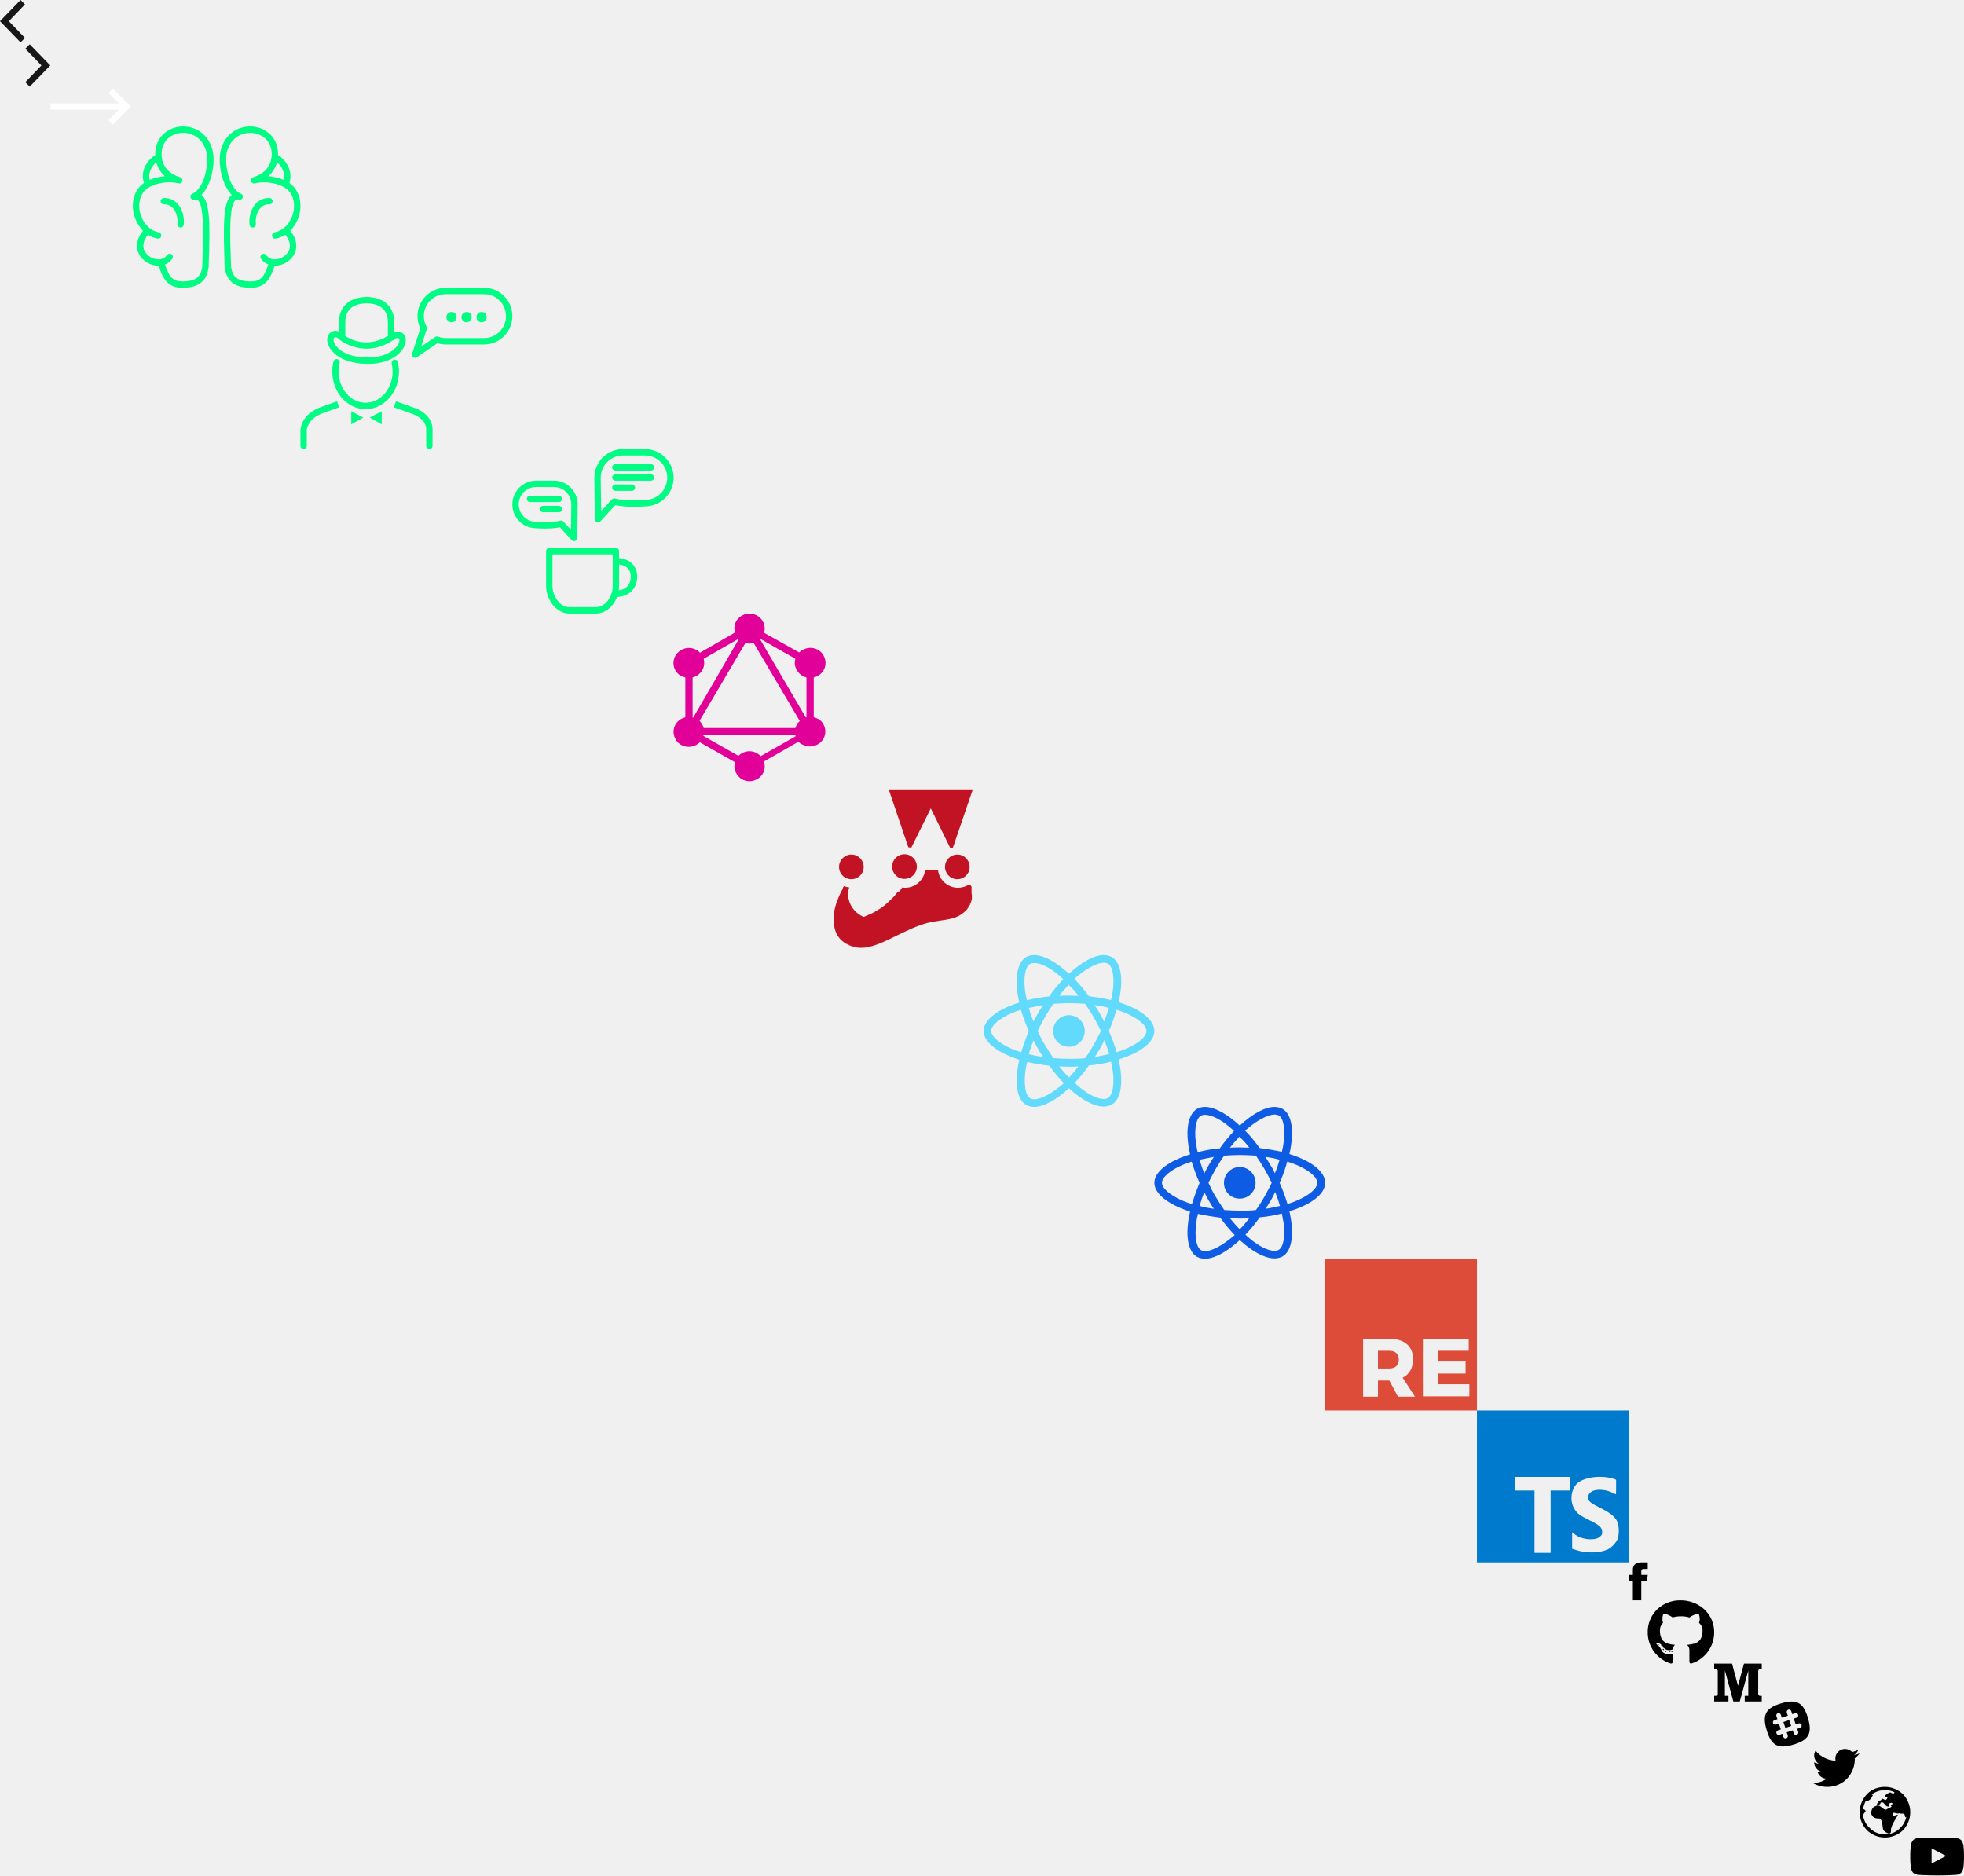
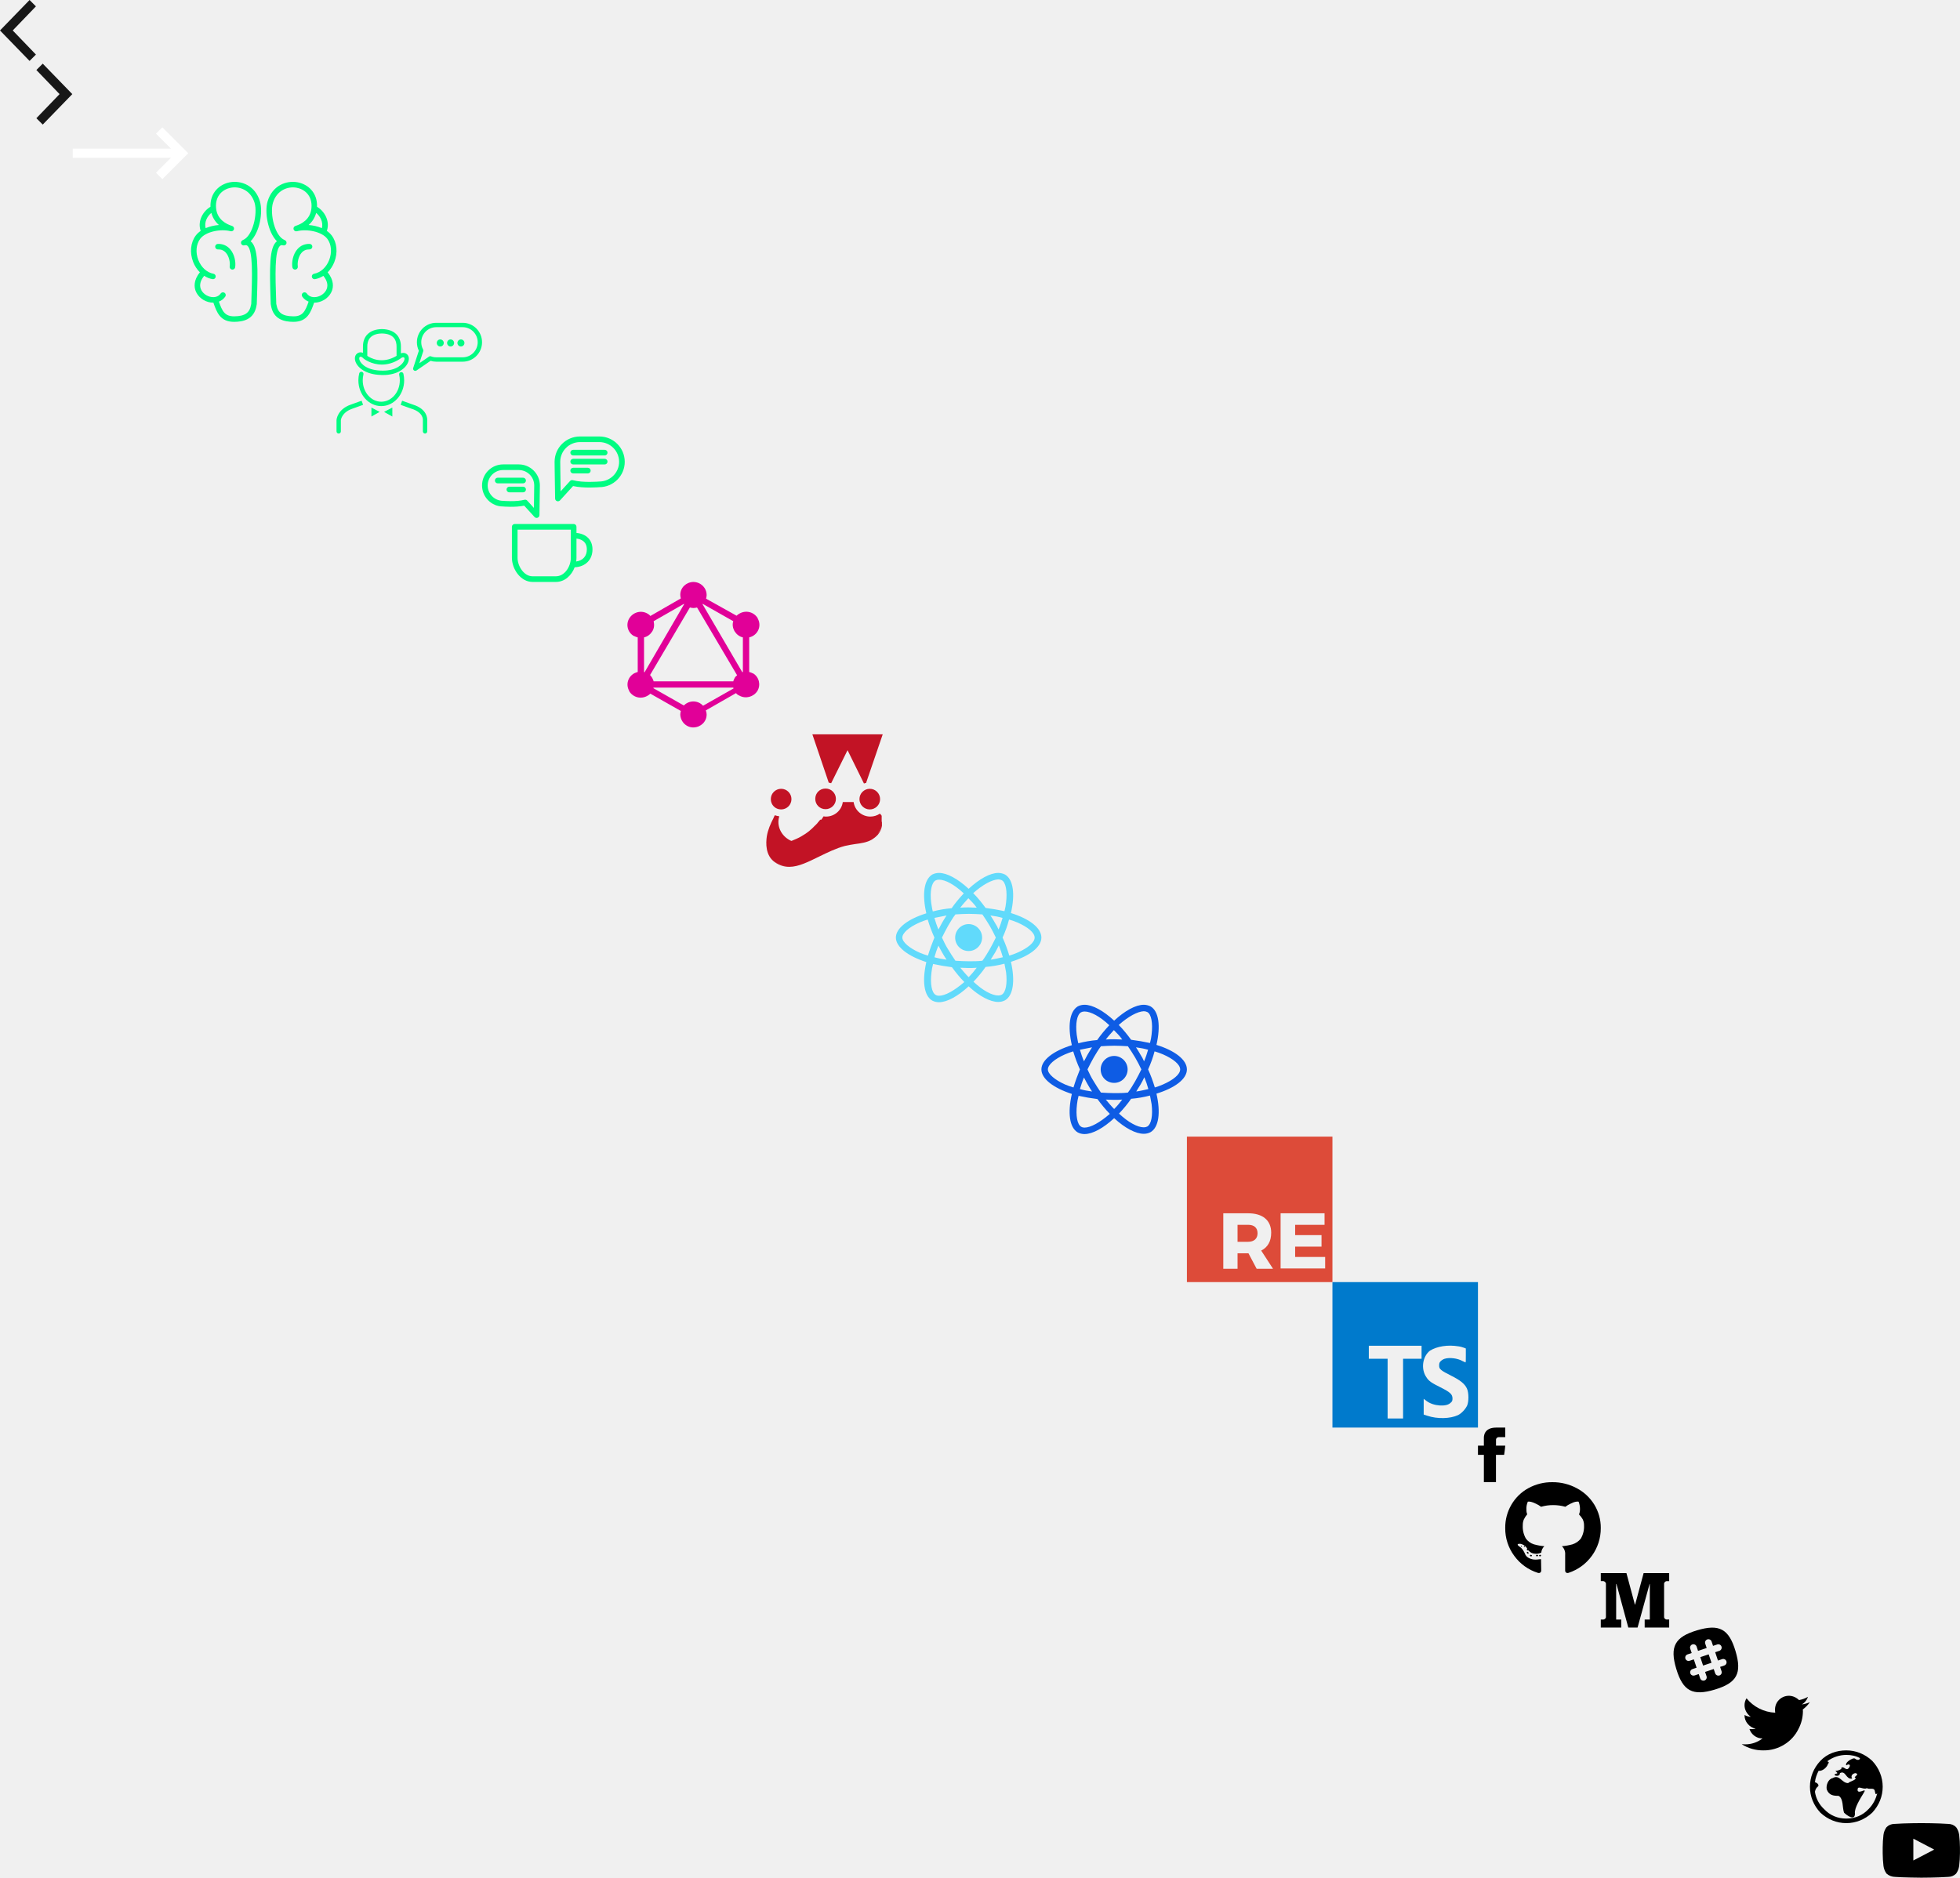
- <svg xmlns="http://www.w3.org/2000/svg" width="621" height="593" viewBox="0 0 621 593">
+ <svg xmlns="http://www.w3.org/2000/svg" width="431" height="413" viewBox="0 0 431 413">
  <svg version="1.1" id="arrow-l" width="7.9" height="13.4" xml:space="preserve" viewBox="0 0 7.9 13.4">
    <style>.ast0{fill:#171717}</style>
    <path class="ast0" d="M6.5 13.4L0 6.7 6.5 0l1.4 1.4-5.1 5.3L7.9 12z" />
  </svg>
  <svg version="1.1" id="arrow-r" x="8" y="14" width="7.9" height="13.4" xml:space="preserve" viewBox="0 0 7.9 13.4">
    <style>.bst0{fill:#171717}</style>
    <path class="bst0" d="M1.4 0l6.5 6.7-6.5 6.7L0 12l5.1-5.3L0 1.4z" />
  </svg>
  <svg version="1.1" id="arrow_r" x="16" y="28" width="25.4" height="11.4" xml:space="preserve" viewBox="0 0 25.4 11.4">
    <style>.cst0{fill:#fff}</style>
    <path class="cst0" d="M19.7 0l-1.4 1.4 3.3 3.3H0v2h21.6L18.3 10l1.4 1.4 5.7-5.7z" />
  </svg>
-   <svg version="1.1" id="feature_1" x="42" y="40" width="53" height="51" xml:space="preserve" viewBox="0 0 53 51">
+   <svg version="1.1" id="feature_1" x="42" y="40" width="32" height="30.79" xml:space="preserve" viewBox="0 0 53 51">
    <style>.dst0{fill:#00fc82}</style>
    <path class="dst0" d="M25.107 7.13C23.379 1.265 18.223-.596 14.159.159c-3.705.689-7.237 3.71-7.068 8.92-2.611 1.535-4.743 5.016-3.633 8.609.019.061.054.112.083.166-.695.479-1.313 1.038-1.806 1.697-1.913 2.556-2.273 6.256-.94 9.656a10.939 10.939 0 0 0 2.441 3.755C.838 35.88 1.194 38.372 1.65 39.64c.804 2.237 3.039 3.972 5.562 4.316a6.5 6.5 0 0 0 .893.062c.019 0 .036-.003.055-.003C9.35 47.459 10.597 51 15.657 51l.141-.001c3.048-.039 7.203-.702 8.079-5.991.005-.03-.005-.057-.003-.086a.995.995 0 0 0 .079-.337l.034-1.008c.421-12.18.538-19.755-2.249-21.918l-.029-.02c3.319-3.344 4.558-10.575 3.398-14.509zM7.412 11.309a8.748 8.748 0 0 0 2.758 4.407c-1.631.133-3.328.497-4.841 1.152-.583-2.287.68-4.394 2.083-5.559zm14.561 32.199l-.035 1.009c0 .008.004.014.004.021-.016.049-.045.09-.054.142-.505 3.052-2.22 4.26-6.116 4.309-3.487.041-4.405-1.903-5.611-5.356a5.09 5.09 0 0 0 2.308-1.808 1 1 0 0 0-.24-1.4 1.01 1.01 0 0 0-1.405.239c-.991 1.394-2.517 1.415-3.338 1.302-1.77-.242-3.389-1.477-3.938-3.003-.528-1.47-.086-3.095 1.256-4.727a8.413 8.413 0 0 0 3.003 1.216 1.008 1.008 0 0 0 1.177-.802 1.005 1.005 0 0 0-.805-1.172c-2.394-.447-4.452-2.317-5.505-5.002-1.082-2.76-.822-5.72.679-7.725 2.014-2.691 7.597-3.697 11.055-2.766.053.014.105.004.157.01.078.008.156.024.231.014.043-.005.08-.026.121-.037.084-.022.169-.041.245-.083.042-.023.072-.06.11-.089.064-.049.131-.093.182-.156.038-.047.058-.108.088-.163.031-.058.073-.108.093-.173.002-.005 0-.01.001-.016.001-.005.005-.009.007-.014.016-.061.007-.12.012-.18.006-.068.021-.137.013-.203-.008-.064-.036-.12-.056-.18-.02-.062-.031-.127-.063-.184-.031-.055-.078-.097-.118-.145-.042-.051-.077-.107-.129-.149-.05-.04-.114-.062-.173-.093-.056-.029-.103-.07-.166-.089-2.027-.612-5.481-2.279-5.839-6.56-.387-4.62 2.67-6.853 5.405-7.361 3.2-.596 7.268.892 8.644 5.562 1.128 3.827-.621 12.115-4.328 13.53-.051.02-.087.058-.134.084-.059.034-.119.063-.169.107-.049.043-.084.095-.123.147-.039.051-.081.098-.11.156-.029.057-.041.119-.058.181s-.038.121-.043.187c-.005.066.008.131.016.198.006.053-.002.105.013.157.004.014.015.024.02.038.005.014.002.028.007.042.039.101.092.191.156.271l.016.015c.072.085.158.153.251.21.031.019.064.031.097.046a.979.979 0 0 0 .237.076c.037.007.071.014.109.016.025.002.049.011.074.011.055 0 .11-.021.165-.031.039-.006.076.002.115-.009.558-.16.834-.023 1.013.115 2.119 1.644 1.792 11.11 1.476 20.265z" />
    <path class="dst0" d="M9.782 22.605a1.006 1.006 0 0 0-.98 1.031c.015.555.478 1.015 1.035.976 1.16-.033 2.127.373 2.865 1.203 1.188 1.334 1.604 3.571 1.392 4.998a1.006 1.006 0 0 0 .998 1.152c.491 0 .921-.358.996-.857.277-1.864-.193-4.733-1.879-6.626-1.135-1.276-2.671-1.931-4.427-1.877zM51.264 19.552c-.493-.659-1.111-1.219-1.806-1.698.029-.055.064-.105.083-.166 1.11-3.593-1.022-7.074-3.633-8.609.17-5.211-3.362-8.232-7.068-8.92-4.064-.753-9.219 1.105-10.948 6.971-1.159 3.934.079 11.165 3.398 14.509l-.029.02c-2.787 2.163-2.67 9.737-2.25 21.915l.035 1.012c.004.12.036.231.079.337.002.029-.008.056-.003.086.877 5.288 5.031 5.952 8.08 5.991h.141c5.059 0 6.307-3.542 7.497-6.984.018 0 .036.003.055.003.291 0 .59-.02.893-.062 2.523-.345 4.758-2.079 5.562-4.316.455-1.267.812-3.76-1.586-6.678a10.953 10.953 0 0 0 2.441-3.755c1.332-3.4.972-7.1-.941-9.656zm-3.592-2.685c-1.513-.655-3.21-1.019-4.841-1.152a8.755 8.755 0 0 0 2.757-4.406c1.403 1.164 2.666 3.272 2.084 5.558zm2.654 11.611c-1.053 2.685-3.11 4.555-5.505 5.002a1.004 1.004 0 1 0 .372 1.974 8.446 8.446 0 0 0 3.003-1.216c1.343 1.632 1.785 3.257 1.256 4.727-.548 1.527-2.167 2.761-3.938 3.003-.821.113-2.347.093-3.338-1.302a1.01 1.01 0 0 0-1.405-.239c-.454.32-.562.947-.24 1.4a5.093 5.093 0 0 0 2.307 1.808c-1.206 3.454-2.139 5.424-5.61 5.356-3.895-.05-5.611-1.258-6.116-4.309-.009-.052-.038-.093-.054-.142 0-.008.004-.014.004-.022l-.035-1.012c-.316-9.153-.643-18.618 1.474-20.261.179-.138.456-.275 1.013-.115.039.011.076.003.115.009.055.009.11.031.165.031.025 0 .049-.009.074-.011.037-.003.071-.01.108-.016.084-.016.163-.041.24-.077.032-.015.064-.027.095-.045.095-.057.181-.125.254-.211l.015-.014c.064-.08.118-.17.157-.271.005-.014.002-.028.007-.042.005-.014.016-.024.02-.038.015-.053.007-.105.013-.157.008-.067.022-.132.016-.198-.005-.066-.026-.125-.043-.187-.017-.062-.03-.123-.058-.18-.029-.058-.071-.105-.11-.156-.039-.051-.074-.103-.123-.147-.05-.044-.11-.073-.169-.107-.046-.027-.082-.065-.133-.084-3.707-1.415-5.456-9.703-4.328-13.53 1.376-4.67 5.443-6.156 8.644-5.562 2.735.508 5.792 2.741 5.405 7.361-.358 4.281-3.812 5.948-5.839 6.56-.063.019-.11.06-.166.089-.058.031-.123.052-.173.093-.052.042-.087.098-.129.149-.04.048-.088.09-.118.145-.032.057-.043.122-.063.184-.02.06-.048.117-.056.18-.008.067.008.135.013.203.005.06-.005.119.012.18.001.005.005.009.007.014l.001.016c.018.06.058.105.086.158.032.061.055.127.097.18.038.046.088.076.133.115.054.046.101.098.163.132.049.027.106.035.159.054.069.024.134.055.207.064.063.008.127-.008.191-.012s.127.005.192-.012c3.457-.929 9.041.075 11.055 2.766 1.498 2.002 1.759 4.962.676 7.722z" />
    <path class="dst0" d="M43.218 22.605c-1.775-.053-3.292.601-4.428 1.877-1.686 1.893-2.155 4.762-1.879 6.626a1.006 1.006 0 0 0 1.145.846c.551-.081.931-.592.849-1.141-.212-1.427.204-3.664 1.392-4.998.739-.83 1.7-1.238 2.865-1.203a1.021 1.021 0 0 0 1.035-.976 1.005 1.005 0 0 0-.979-1.031z" />
  </svg>
-   <svg version="1.1" id="feature_2" x="95" y="91" width="67" height="51" xml:space="preserve" viewBox="0 0 67 51">
+   <svg version="1.1" id="feature_2" x="74" y="71" width="32" height="24.36" xml:space="preserve" viewBox="0 0 67 51">
    <style>.est0{fill:#00fc82}</style>
    <path class="est0" d="M57.282 7.654c-.892 0-1.615.728-1.615 1.626s.723 1.626 1.615 1.626 1.614-.728 1.614-1.626-.722-1.626-1.614-1.626zM52.523 7.654c-.892 0-1.615.728-1.615 1.626s.723 1.626 1.615 1.626 1.614-.728 1.614-1.626-.722-1.626-1.614-1.626zM47.765 7.654c-.892 0-1.615.728-1.615 1.626s.723 1.626 1.615 1.626 1.614-.728 1.614-1.626-.723-1.626-1.614-1.626z" />
    <path class="est0" d="M58.109 0h-12.21c-4.902 0-8.891 4.017-8.891 8.953 0 1.354.308 2.696.893 3.91l-2.596 7.95c-.134.411.007.862.35 1.122a1 1 0 0 0 1.167.027l6.482-4.452c.85.264 1.721.397 2.596.397h12.21c4.902 0 8.891-4.017 8.891-8.953S63.011 0 58.109 0zm0 15.889h-12.21a6.822 6.822 0 0 1-2.398-.442 1.004 1.004 0 0 0-.914.112L38.13 18.62l1.806-5.529c.087-.266.06-.556-.074-.801a6.978 6.978 0 0 1-.85-3.337c0-3.824 3.09-6.936 6.888-6.936h12.21c3.798 0 6.888 3.111 6.888 6.936s-3.091 6.936-6.889 6.936zM20.534 24.024c.024.003.043.015.067.016.282.011.559.016.832.016 6.425 0 10.426-2.945 11.571-5.973.555-1.467.335-2.848-.575-3.602-.913-.758-1.928-.726-2.783-.43v-3.074c.05-4.959-3.195-7.981-8.679-8.085-.022 0-.038.01-.059.011-.022-.001-.039-.012-.061-.011-5.484.104-8.729 3.126-8.678 8.15v2.779a3.032 3.032 0 0 0-.915-.224 2.613 2.613 0 0 0-1.92.673c-.907.801-1.126 2.222-.569 3.708 1.018 2.72 4.712 5.87 11.769 6.046zm.352-19.113c.008 0 .014-.005.022-.005.008 0 .014.005.022.005 5.598.106 6.741 3.347 6.713 6.133v4.059c0 .04.018.074.023.112-6.71 4.047-12.109.97-13.516.007.005-.041.024-.077.024-.119v-4.145c-.029-2.7 1.114-5.942 6.712-6.047zM10.655 15.788c.674-.594 1.741.605 1.76.626.02.023.048.033.069.054.021.021.032.048.056.068.05.041 3.405 2.704 8.349 2.704 2.491 0 5.385-.676 8.463-2.704.025-.016.038-.042.06-.06.023-.018.05-.024.072-.044.01-.009 1.028-.927 1.672-.393.181.15.231.654-.023 1.328-.635 1.678-3.532 4.729-9.924 4.662-.008 0-.014-.004-.022-.004h-.037c-6.889 0-9.847-2.988-10.509-4.756-.285-.759-.192-1.299.014-1.481z" />
    <path class="est0" d="M30.805 23.486a1.005 1.005 0 0 0-1.203-.754 1.01 1.01 0 0 0-.748 1.212c.191.826.288 1.682.288 2.546 0 5.435-3.829 9.857-8.537 9.857s-8.537-4.422-8.537-9.857c0-.921.11-1.832.327-2.708a1.001 1.001 0 1 0-1.944-.488 13.321 13.321 0 0 0-.386 3.196c0 6.548 4.728 11.875 10.54 11.875s10.54-5.327 10.54-11.875a13.38 13.38 0 0 0-.34-3.004zM6.646 37.646C.357 39.821.013 44.562 0 44.821v5.17C0 50.548.449 51 1.002 51s1.002-.452 1.002-1.009l-.002-5.103c.011-.147.332-3.618 5.298-5.335 1.689-.59 4.937-1.769 4.937-1.769l-.68-1.898c-.001 0-3.233 1.174-4.911 1.76zM35.119 37.647c-1.681-.587-4.913-1.761-4.914-1.761l-.68 1.898s3.248 1.179 4.977 1.782c5.461 1.653 5.271 5.022 5.262 5.153a1.16 1.16 0 0 0-.005.102v5.17c0 .557.449 1.009 1.002 1.009.553 0 1.002-.452 1.002-1.009v-5.134c.038-.63.074-5.177-6.644-7.21zM16.068 43.161l3.804-2.128-3.804-2.002zM25.7 43.161v-4.13l-3.804 2.002z" />
  </svg>
-   <svg version="1.1" id="feature_3" x="162" y="142" width="51" height="52" xml:space="preserve" viewBox="0 0 51 52">
+   <svg version="1.1" id="feature_3" x="106" y="96" width="31.38" height="32" xml:space="preserve" viewBox="0 0 51 52">
    <style>.fst0{fill:#00fc82}</style>
    <path class="fst0" d="M33.75 34.48v-2.188a1.01 1.01 0 0 0-1.009-1.008H11.683c-.557 0-1.009.451-1.009 1.008v11.061c0 4.082 3.146 8.647 7.357 8.647h8.362c3.193 0 5.618-2.357 6.713-5.244 3.822-.153 6.367-2.673 6.367-6.379 0-3.362-2.169-5.552-5.723-5.897zm-7.357 15.505h-8.362c-3.007 0-5.339-3.565-5.339-6.632V33.299h19.04v10.054c0 3.137-2.193 6.632-5.339 6.632zm7.251-5.296c.065-.445.105-.892.105-1.336v-6.851c1.693.207 3.705 1.047 3.705 3.875.001 2.407-1.44 3.993-3.81 4.312zM41.927 0h-6.926c-5.003 0-9.073 4.065-9.073 9.061 0 .404.015 1.657.036 3.24.054 3.926.148 9.886.148 9.886a1.009 1.009 0 0 0 1.755.662l4.667-5.124c3.905.875 9.241.414 9.393.397 5.003 0 9.073-4.065 9.073-9.061S46.93 0 41.927 0zm-.09 16.111c-.057.005-5.796.501-9.378-.48a1.01 1.01 0 0 0-1.013.294l-3.357 3.685a4618.28 4618.28 0 0 1-.108-7.337 402.03 402.03 0 0 1-.036-3.212c0-3.885 3.165-7.046 7.056-7.046h6.926c3.89 0 7.056 3.161 7.056 7.046-.001 3.885-3.166 7.046-7.146 7.05zM18.762 28.788a1.01 1.01 0 0 0 1.755-.662c.006-.387.149-9.488.149-10.62 0-4.147-3.379-7.521-7.532-7.521H7.532C3.379 9.985 0 13.359 0 17.506c0 4.145 3.375 7.518 7.435 7.518h.007c.191.017 4.44.385 7.619-.298l3.701 4.062zm-11.23-5.775c-3.041 0-5.514-2.47-5.514-5.506S4.491 12 7.532 12h5.602c3.041 0 5.514 2.47 5.514 5.506 0 .743-.066 5.153-.11 8.042l-2.387-2.621a1.01 1.01 0 0 0-1.013-.294c-2.86.784-7.471.387-7.606.38z" />
    <path class="fst0" d="M43.835 4.772H32.568a1.008 1.008 0 1 0 0 2.016h11.266a1.008 1.008 0 1 0 .001-2.016zM43.835 7.984H32.568a1.008 1.008 0 1 0 0 2.016h11.266a1.008 1.008 0 1 0 .001-2.016zM15.69 15.75a1.01 1.01 0 0 0-1.009-1.008H5.6a1.008 1.008 0 1 0 0 2.016h9.08c.558 0 1.01-.451 1.01-1.008zM15.69 18.962a1.01 1.01 0 0 0-1.009-1.008H9.762a1.008 1.008 0 1 0 0 2.016h4.919a1.01 1.01 0 0 0 1.009-1.008zM37.81 11.195h-5.242a1.008 1.008 0 1 0 0 2.016h5.242a1.008 1.008 0 1 0 0-2.016z" />
  </svg>
-   <svg width="48" height="53" viewBox="0 0 48 53" id="logo-graphql" x="213" y="194">
+   <svg width="28.98" height="32" viewBox="0 0 48 53" id="logo-graphql" x="138" y="128">
    <path d="M45.6 33.3c-.4-.2-.8-.4-1.3-.5V20.2c.5-.1.9-.3 1.3-.5 2.3-1.3 3.1-4.1 1.8-6.4v-.1c-1.4-2.3-4.3-3-6.6-1.7-.4.2-.8.5-1.1.8L28.6 6.1c.1-.4.2-.9.2-1.3 0-2.7-2.2-4.8-4.9-4.8-2.6.1-4.7 2.1-4.7 4.7 0 .5.1.9.2 1.3L8.3 12.4c-.3-.4-.7-.7-1.1-.9C4.9 10.2 2 11 .6 13.3c-1.3 2.2-.6 5.1 1.7 6.4h.1c.4.2.8.4 1.3.5v12.6c-.4.1-.9.3-1.3.5C.1 34.6-.7 37.4.6 39.7v.1c1.4 2.3 4.3 3 6.6 1.7.4-.2.8-.5 1.1-.8L19.4 47c-.1.4-.2.9-.2 1.3.1 2.7 2.3 4.8 4.9 4.7 2.6-.1 4.7-2.1 4.7-4.7 0-.5-.1-1-.3-1.5l11-6.3c.3.4.7.7 1.2.9 2.3 1.3 5.2.5 6.6-1.7 1.3-2.2.6-5.1-1.6-6.4h-.1zm-39.4-.4c-.1 0-.1 0-.2-.1V20.2c1.3-.3 2.3-1.1 3-2.2.7-1.1.8-2.4.5-3.7l11-6.3c.1 0 .1.1.1.1L6.2 32.9zm21.3 12.2c-1.8-2-4.9-2.1-6.9-.2l-.1.1-11.1-6.3c0-.1 0-.1.1-.2h29c0 .1.1.2.1.3l-11.1 6.3zM39 35c-.2.4-.4.8-.5 1.2h-29c-.1-.4-.3-.8-.5-1.2-.2-.4-.5-.7-.8-1.1L22.7 9.3c.4.1.9.2 1.3.2.5 0 .9-.1 1.3-.2L39.9 34c-.4.3-.7.6-.9 1zm3-2.2c-.1 0-.1 0-.2.1L27.3 8.1l.1-.1 11.1 6.3c-.4 1.2-.2 2.5.5 3.7.7 1.1 1.7 1.9 3 2.2v12.6z" fill="#e10098" />
  </svg>
-   <svg width="50" height="55" viewBox="0 0 50 55" id="logo-jest" x="261" y="247">
+   <svg width="29.09" height="32" viewBox="0 0 50 55" id="logo-jest" x="167" y="160">
    <path d="M46.2 35.5v-.4V34.8 34.5 34.2 33.9 33.6v-.2s0-.1-.1-.1c0-.1 0-.1-.1-.2 0 0 0-.1-.1-.1 0 0 0-.1-.1-.1 0 0 0-.1-.1-.1 0 0 0-.1-.1-.1 0 0 0-.1-.1-.1-1 .7-2.3 1.1-3.6 1.1-3.2 0-5.9-2.4-6.3-5.5h-4.1c-.4 3.1-3.1 5.5-6.3 5.5-.3 0-.6 0-1-.1v.1c-.1.1-.1.2-.2.3s-.2.2-.2.3c-.1.1-.1.2-.2.3s-.2.2-.2.3c-.4-.1-.4 0-.5.1l-.3.3c-.1.1-.1.2-.2.3l-.3.3c-.1.1-.1.2-.2.3l-.3.3c-.1.1-.1.2-.2.2-.1.1-.2.3-.4.4l-.2.2-.6.6-.3.3c-.2.2-.5.4-.7.6-.2.2-.5.4-.7.6-.4.3-.7.5-1.1.8-1.1.7-2.2 1.4-3.4 1.9-.5.2-.9.4-1.4.6l-.5.2-.5-.2c-3.5-1.8-5.2-5.6-4.1-9.1-.6-.1-1.1-.2-1.7-.4-.2.4-.4.7-.5 1.1-1.1 2.1-2.1 4.4-2.5 6.8-.4 2.6-.6 7.4 3.1 9.9 1.7 1.2 3.5 1.7 5.4 1.7 3.5 0 7.2-1.9 11.3-3.9 3.1-1.5 6.3-3.1 9.7-4 1.3-.3 2.5-.5 3.8-.7 2.3-.3 4.5-.6 6.4-1.7.6-.4 1.2-.8 1.7-1.3l.4-.4.2-.2c.8-1 1.3-2.1 1.5-3.3v-.4V36.5 36.2 35.9c-.1-.3-.1-.4-.1-.4z" fill="#c21325" />
    <path d="M44.6 40.4c.8-1 1.3-2.1 1.5-3.3-.2 1.2-.8 2.3-1.5 3.3zM24 33.4zM2.7 40.9c.4-2.4 1.5-4.6 2.5-6.8.2-.4.4-.7.5-1.1-.2.4-.4.7-.5 1.1-1 2.2-2.1 4.4-2.5 6.8-.4 2.6-.6 7.4 3.1 9.9 1.7 1.2 3.5 1.7 5.4 1.7-1.8 0-3.6-.5-5.4-1.7-3.7-2.5-3.5-7.3-3.1-9.9zM19.2 38.9c.2-.2.5-.4.7-.6-.2.2-.5.4-.7.6zM18.5 39.4c.2-.2.5-.4.7-.6-.2.3-.5.4-.7.6zM12.6 42.7c.5-.2.9-.4 1.4-.6-.5.2-.9.4-1.4.6l-.5.2.5-.2zM45.4 32.3s0 .1 0 0c0 .1 0 0 0 0z" fill="#fff" />
    <path d="M27.1 21.1l6.2-12.5 6.2 12.6c.3-.1.5-.2.8-.2l6.3-18.4H20l6.2 18.3c.3 0 .6.1.9.2zM25 30.9c2.1 0 3.9-1.7 3.9-3.9 0-2.1-1.7-3.9-3.9-3.9s-3.9 1.7-3.9 3.9 1.7 3.9 3.9 3.9zM37.8 27.1c0 2.1 1.7 3.9 3.9 3.9 2.1 0 3.9-1.7 3.9-3.9 0-2.1-1.7-3.9-3.9-3.9-2.1 0-3.9 1.7-3.9 3.9zM8.2 31c2.1 0 3.9-1.7 3.9-3.9 0-2.1-1.7-3.9-3.9-3.9-2.1 0-3.9 1.7-3.9 3.9S6 31 8.2 31z" fill="#c21325" />
  </svg>
-   <svg width="54" height="48" viewBox="0 0 54 48" id="logo-react" x="311" y="302">
+   <svg width="32" height="28.44" viewBox="0 0 54 48" id="logo-react" x="197" y="192">
    <path d="M54 24c0-3.6-4.5-7-11.3-9.1 1.6-7 .9-12.5-2.2-14.3C39.7.2 38.8 0 38 0c-3 0-7 2.2-11 5.9C23 2.2 19 0 16 0c-.9 0-1.7.2-2.5.6C10.4 2.5 9.7 8 11.3 15 4.5 17.1 0 20.5 0 24s4.5 6.9 11.3 9.1c-1.6 7-.9 12.5 2.2 14.3.8.4 1.6.6 2.5.6 3 0 7-2.2 11-5.9 4 3.7 8 5.8 11 5.8.9 0 1.7-.2 2.5-.6 3.1-1.8 3.8-7.3 2.2-14.3 6.8-2.1 11.3-5.4 11.3-9zM38 2.4c.4 0 .9.1 1.3.3 1.5.8 2.1 4.1 1.6 8.3-.1 1-.3 2.1-.6 3.2-2.3-.5-4.6-.9-7-1.2-1.4-1.9-2.9-3.8-4.6-5.5 3.6-3.2 7-5 9.3-5.1zM17.2 29.6c.5.9 1 1.7 1.6 2.6-1.6-.2-3.1-.5-4.5-.9.4-1.4.9-2.9 1.5-4.3.5.9.9 1.8 1.4 2.6zm-2.9-12.9c1.4-.3 3-.6 4.5-.9-.5.8-1.1 1.7-1.6 2.6s-1 1.8-1.4 2.6c-.6-1.4-1.1-2.9-1.5-4.3zm2.8 7.3c.7-1.5 1.5-2.9 2.3-4.4.9-1.5 1.7-2.9 2.7-4.2 1.6-.1 3.3-.2 5-.2s3.3.1 5 .2c.9 1.3 1.8 2.7 2.7 4.2.8 1.4 1.6 2.9 2.3 4.4-.7 1.5-1.5 2.9-2.3 4.4-.9 1.5-1.7 2.9-2.7 4.2-1.6.2-3.3.2-5 .2s-3.3-.1-5-.2c-.9-1.3-1.8-2.7-2.7-4.2-.9-1.4-1.6-2.9-2.3-4.4zm19.7 5.6c.5-.9 1-1.8 1.4-2.7.6 1.5 1.1 2.9 1.5 4.4-1.4.3-3 .7-4.5.9.5-.8 1-1.7 1.6-2.6zm-.1-11.2c-.5-.9-1-1.7-1.6-2.6 1.6.2 3.1.5 4.5.9-.4 1.4-.9 2.9-1.5 4.3-.4-.9-.8-1.7-1.4-2.6zM30 12.9c-1 0-2-.1-3-.1s-2.1 0-3.1.1c.9-1.2 2-2.4 3-3.5 1.1 1.1 2.2 2.2 3.1 3.5zM14.7 2.8c.4-.2.8-.3 1.3-.3 2.3 0 5.7 1.8 9.2 5.1-1.6 1.7-3.2 3.6-4.5 5.5-2.4.2-4.7.6-7 1.2-.3-1.1-.4-2.2-.6-3.2-.5-4.2.1-7.4 1.6-8.3zm-2.8 27.9c-1.1-.3-2.1-.7-3.1-1.1C5 27.9 2.4 25.7 2.4 24s2.5-3.9 6.4-5.6c.9-.4 2-.8 3-1.1.7 2.3 1.5 4.5 2.5 6.7-.9 2.2-1.7 4.4-2.4 6.7zM16 45.6c-.4 0-.9-.1-1.2-.3-1.5-.8-2.1-4.1-1.6-8.3.1-1 .3-2.1.6-3.2 2.3.5 4.6.9 7 1.2 1.4 1.9 2.9 3.8 4.6 5.5-3.7 3.2-7.1 5.1-9.4 5.1zm11-6.9c-1.1-1.1-2.1-2.3-3.1-3.5 1 0 2 .1 3 .1s2.1 0 3.1-.1c-.9 1.2-1.9 2.4-3 3.5zm12.3 6.5c-.4.2-.8.3-1.3.3-2.3 0-5.7-1.8-9.2-5.1 1.6-1.7 3.2-3.6 4.5-5.5 2.4-.2 4.7-.6 7-1.2.2 1.1.4 2.1.6 3.2.5 4.2-.1 7.4-1.6 8.3zm5.8-15.6c-.9.4-2 .8-3 1.1-.7-2.3-1.5-4.5-2.5-6.7 1-2.2 1.8-4.4 2.4-6.7 1.1.3 2.1.7 3.1 1.1 3.9 1.7 6.4 3.8 6.4 5.6s-2.5 3.9-6.4 5.6zM27 29c2.8 0 5-2.3 5-5 0-2.8-2.3-5-5-5-2.8 0-5 2.3-5 5 0 2.8 2.2 5 5 5z" fill="#61dafb" />
  </svg>
-   <svg width="54" height="48" viewBox="0 0 54 48" id="logo-react-native" x="365" y="350">
+   <svg width="32" height="28.44" viewBox="0 0 54 48" id="logo-react-native" x="229" y="221">
    <path d="M54 24c0-3.6-4.5-7-11.3-9.1 1.6-7 .9-12.5-2.2-14.3C39.7.2 38.8 0 38 0c-3 0-7 2.2-11 5.9C23 2.2 19 0 16 0c-.9 0-1.7.2-2.5.6C10.4 2.5 9.7 8 11.3 15 4.5 17.1 0 20.5 0 24s4.5 6.9 11.3 9.1c-1.6 7-.9 12.5 2.2 14.3.8.4 1.6.6 2.5.6 3 0 7-2.2 11-5.9 4 3.7 8 5.8 11 5.8.9 0 1.7-.2 2.5-.6 3.1-1.8 3.8-7.3 2.2-14.3 6.8-2.1 11.3-5.4 11.3-9zM38 2.4c.4 0 .9.1 1.3.3 1.5.8 2.1 4.1 1.6 8.3-.1 1-.3 2.1-.6 3.2-2.3-.5-4.6-.9-7-1.2-1.4-1.9-2.9-3.8-4.6-5.5 3.6-3.2 7-5 9.3-5.1zM17.2 29.6c.5.9 1 1.7 1.6 2.6-1.6-.2-3.1-.5-4.5-.9.4-1.4.9-2.9 1.5-4.3.5.9.9 1.8 1.4 2.6zm-2.9-12.9c1.4-.3 3-.6 4.5-.9-.5.8-1.1 1.7-1.6 2.6s-1 1.8-1.4 2.6c-.6-1.4-1.1-2.9-1.5-4.3zm2.8 7.3c.7-1.5 1.5-2.9 2.3-4.4.9-1.5 1.7-2.9 2.7-4.2 1.6-.1 3.3-.2 5-.2s3.3.1 5 .2c.9 1.3 1.8 2.7 2.7 4.2.8 1.4 1.6 2.9 2.3 4.4-.7 1.5-1.5 2.9-2.3 4.4-.9 1.5-1.7 2.9-2.7 4.2-1.6.2-3.3.2-5 .2s-3.3-.1-5-.2c-.9-1.3-1.8-2.7-2.7-4.2-.9-1.4-1.6-2.9-2.3-4.4zm19.7 5.6c.5-.9 1-1.8 1.4-2.7.6 1.5 1.1 2.9 1.5 4.4-1.4.3-3 .7-4.5.9.5-.8 1-1.7 1.6-2.6zm-.1-11.2c-.5-.9-1-1.7-1.6-2.6 1.6.2 3.1.5 4.5.9-.4 1.4-.9 2.9-1.5 4.3-.4-.9-.8-1.7-1.4-2.6zM30 12.9c-1 0-2-.1-3-.1s-2.1 0-3.1.1c.9-1.2 2-2.4 3-3.5 1.1 1.1 2.2 2.2 3.1 3.5zM14.7 2.8c.4-.2.8-.3 1.3-.3 2.3 0 5.7 1.8 9.2 5.1-1.6 1.7-3.2 3.6-4.5 5.5-2.4.2-4.7.6-7 1.2-.3-1.1-.4-2.2-.6-3.2-.5-4.2.1-7.4 1.6-8.3zm-2.8 27.9c-1.1-.3-2.1-.7-3.1-1.1C5 27.9 2.4 25.7 2.4 24s2.5-3.9 6.4-5.6c.9-.4 2-.8 3-1.1.7 2.3 1.5 4.5 2.5 6.7-.9 2.2-1.7 4.4-2.4 6.7zM16 45.6c-.4 0-.9-.1-1.2-.3-1.5-.8-2.1-4.1-1.6-8.3.1-1 .3-2.1.6-3.2 2.3.5 4.6.9 7 1.2 1.4 1.9 2.9 3.8 4.6 5.5-3.7 3.2-7.1 5.1-9.4 5.1zm11-6.9c-1.1-1.1-2.1-2.3-3.1-3.5 1 0 2 .1 3 .1s2.1 0 3.1-.1c-.9 1.2-1.9 2.4-3 3.5zm12.3 6.5c-.4.2-.8.3-1.3.3-2.3 0-5.7-1.8-9.2-5.1 1.6-1.7 3.2-3.6 4.5-5.5 2.4-.2 4.7-.6 7-1.2.2 1.1.4 2.1.6 3.2.5 4.2-.1 7.4-1.6 8.3zm5.8-15.6c-.9.4-2 .8-3 1.1-.7-2.3-1.5-4.5-2.5-6.7 1-2.2 1.8-4.4 2.4-6.7 1.1.3 2.1.7 3.1 1.1 3.9 1.7 6.4 3.8 6.4 5.6s-2.5 3.9-6.4 5.6zM27 29c2.8 0 5-2.3 5-5 0-2.8-2.3-5-5-5-2.8 0-5 2.3-5 5 0 2.8 2.2 5 5 5z" fill="#0e5ce4" />
  </svg>
-   <svg width="48" height="48" viewBox="0 0 48 48" id="logo-reason" x="419" y="398">
+   <svg width="32" height="32" viewBox="0 0 48 48" id="logo-reason" x="261" y="250">
    <g fill="#dd4b39">
      <path d="M0 0v48h48V0H0zm23 43.6l-2.7-5.1h-3.6v5.1H12V25.3h8.2c4.9 0 7.6 2.4 7.6 6.4 0 2.8-1.1 4.8-3.3 5.9l3.9 6H23zm22.6-.1H30.9V25.3h14.5v3.8h-9.7v3.4h8.7v3.8h-8.7v3.4h9.9v3.8z" />
      <path d="M20.2 29.1h-3.5v5.6h3.5c1.9 0 3.1-1 3.1-2.8 0-1.8-1.1-2.8-3.1-2.8z" />
    </g>
  </svg>
-   <svg width="48" height="48" viewBox="0 0 48 48" id="logo-typescript" x="467" y="446">
+   <svg width="32" height="32" viewBox="0 0 48 48" id="logo-typescript" x="293" y="282">
    <path d="M0 0v48h48V0H0zm29.4 23.1v2.2h-6.1V45h-5.1V25.3H12V21h17.4v2.1zm15 17.7c-.6 1.2-1.8 2.5-3 3.1-2.6 1.2-6.8 1.3-10.1.2l-1.2-.4v-5.2l.9.7c1.2.9 2.8 1.4 4.4 1.5 1.7.1 2.9-.2 3.6-.9.5-.4.6-.7.6-1.4 0-1.4-.8-2.1-4-3.7-2.8-1.4-3.8-2-4.6-3.3-1.9-2.7-1.3-6.9 1.2-8.8 2.3-1.4 5.8-2 9.4-1.4.8.1 1.6.4 1.9.5l.5.2v2.3c0 1.3 0 2.3-.1 2.3 0 0-.4-.2-.9-.4-1.7-1-4.4-1.3-6-.8-.4.1-1 .5-1.3.8-.4.4-.5.7-.5 1.4s.1 1 .7 1.5c.4.4 1.9 1.2 3.3 1.9 3 1.5 4.5 2.7 5.2 4.3.6 1.4.6 4.3 0 5.6z" fill="#007acc" />
  </svg>
-   <svg width="6" height="12" viewBox="0 0 6 12" id="socials_fb" x="515" y="494">
+   <svg width="6" height="12" viewBox="0 0 6 12" id="socials_fb" x="325" y="314">
    <defs>
      <style>.mcls-1{fill-rule:evenodd}</style>
    </defs>
    <path id="mfb" class="mcls-1" d="M1219.3 43.323v1.651h-1.3V47h1.3v6h2.66v-6h1.79s.17-.969.25-2.028h-2.03v-1.385a.614.614 0 0 1 .58-.484h1.45V41h-1.97c-2.8 0-2.73 2.021-2.73 2.323z" transform="translate(-1218 -41)" />
  </svg>
-   <svg width="21" height="20" viewBox="0 0 21 20" id="socials_gh" x="521" y="506">
+   <svg width="21" height="20" viewBox="0 0 21 20" id="socials_gh" x="331" y="326">
    <defs>
      <style>.ncls-1{fill-rule:evenodd}</style>
    </defs>
    <path id="nФигура_18_копия_3" data-name="Фигура 18 копия 3" class="ncls-1" d="M948.608 3359.02l-.211.02.1.17.191-.02-.085-.17m.49.01l.043.2.211.05-.042-.21-.212-.04m.813 1.3l-.127.02-.042.13.085.16a.252.252 0 0 0 .179.1.157.157 0 0 0 .117-.06l.021-.12-.084-.15-.149-.08m2.733.66c-.141.03-.205.08-.19.17l.084.14.148.02a.21.21 0 0 0 .191-.21.2.2 0 0 0-.233-.12m-.658 0a.173.173 0 0 0-.212.17c0 .1.061.14.184.14h.049a.2.2 0 0 0 .233-.19l-.064-.08-.19-.04m-1.4 0a.144.144 0 0 0-.152.12l.021.11.149.1h.169l.106-.15c.014-.07-.049-.12-.191-.16a.435.435 0 0 0-.1-.02m4.785-15.98a10.689 10.689 0 0 0-5.292 1.32 9.668 9.668 0 0 0-3.726 3.64 9.919 9.919 0 0 0-1.355 5.12 10.081 10.081 0 0 0 1.99 6.13 10.194 10.194 0 0 0 5.208 3.74.816.816 0 0 0 .209.03.488.488 0 0 0 .32-.11.545.545 0 0 0 .19-.42l-.042-2.52-.466.04a4.411 4.411 0 0 1-.714.06c-.117 0-.231-.01-.344-.01a3.164 3.164 0 0 1-1.228-.38 1.659 1.659 0 0 1-.8-.95l-.17-.33a2.993 2.993 0 0 0-.423-.66 2.024 2.024 0 0 0-.593-.53l-.212-.17a.361.361 0 0 1-.19-.31c.014-.1.176-.14.487-.14l.3.04a4.136 4.136 0 0 1 .635.29 2.16 2.16 0 0 1 .678.74c.009.02.018.03.027.05l-.07.01c-.056.02-.056.11 0 .25l.149.08h.105a.207.207 0 0 0 .034-.03 1.957 1.957 0 0 0 1.448.75 1.251 1.251 0 0 0 .273.02 2.776 2.776 0 0 0 1.124-.26 2.235 2.235 0 0 1 .678-1.41 11.844 11.844 0 0 1-2.287-.41 3.455 3.455 0 0 1-1.778-1.28 5.248 5.248 0 0 1-.677-2.89 3.167 3.167 0 0 1 .233-1.3 5.288 5.288 0 0 1 .741-1.14 2.291 2.291 0 0 1-.17-.95 3.779 3.779 0 0 1 .3-1.82 1.034 1.034 0 0 1 .263-.03 2.716 2.716 0 0 1 .88.2 9.7 9.7 0 0 1 1.228.58l.55.37a9.3 9.3 0 0 1 2.646-.37 9.745 9.745 0 0 1 2.689.37l.55-.37a11.84 11.84 0 0 1 1.185-.58 2.746 2.746 0 0 1 .9-.2 1.24 1.24 0 0 1 .285.03 4.6 4.6 0 0 1 .3 1.82 3.161 3.161 0 0 1-.211.99 4.9 4.9 0 0 1 .8 1.04 2.927 2.927 0 0 1 .3 1.36 5.183 5.183 0 0 1-.72 2.93 3.841 3.841 0 0 1-1.821 1.24 11.949 11.949 0 0 1-2.328.41 2.308 2.308 0 0 1 .719 1.9v3.47a.546.546 0 0 0 .191.42.487.487 0 0 0 .32.11.816.816 0 0 0 .209-.03 10.306 10.306 0 0 0 7.113-9.87 9.714 9.714 0 0 0-1.44-5.17 9.984 9.984 0 0 0-3.852-3.59 11.092 11.092 0 0 0-5.335-1.32" transform="translate(-945 -3345)" />
  </svg>
-   <svg width="15.07" height="12" viewBox="0 0 15.07 12" id="socials_med" x="542" y="526">
+   <svg width="15.07" height="12" viewBox="0 0 15.07 12" id="socials_med" x="352" y="346">
    <defs>
      <style>.ocls-1{fill-rule:evenodd}</style>
    </defs>
    <path id="omedium" class="ocls-1" d="M1301.64 43.74h-.59a.675.675 0 0 0-.53.526V51.7a.63.63 0 0 0 .53.486h.59v1.765h-5.39V52.19h1.13v-7.82h-.05l-2.64 9.585h-2.04l-2.6-9.585h-.07v7.82h1.13v1.765h-4.51V52.19h.58a.642.642 0 0 0 .55-.486v-7.439a.686.686 0 0 0-.55-.526h-.58v-1.765h5.64l1.86 6.937h.05l1.87-6.937h5.62v1.766z" transform="translate(-1286.59 -41.969)" />
  </svg>
-   <svg width="14.216" height="14.219" viewBox="0 0 14.216 14.219" id="socials_sl" x="558" y="538">
+   <svg width="14.216" height="14.219" viewBox="0 0 14.216 14.219" id="socials_sl" x="368" y="358">
    <defs>
      <style>.pcls-1{fill-rule:evenodd}</style>
    </defs>
    <path id="pskack" class="pcls-1" d="M998.762 40.47c4.888-1.466 7.008-.326 8.468 4.562s.33 7.006-4.56 8.472-7 .326-8.47-4.562-.326-7.006 4.562-8.472zm5.078 8.043l.92-.307a.738.738 0 1 0-.47-1.4l-.92.309-.61-1.83.92-.308a.738.738 0 1 0-.47-1.4l-.92.309-.32-.954a.738.738 0 0 0-1.4.468l.32.954-1.9.637-.318-.954a.738.738 0 0 0-1.4.469l.319.953-.922.308a.738.738 0 0 0 .215 1.437.729.729 0 0 0 .254-.038l.922-.31.612 1.829-.918.315a.737.737 0 0 0 .215 1.436.706.706 0 0 0 .253-.037l.922-.308.319.953a.737.737 0 0 0 .677.5.786.786 0 0 0 .26-.038.74.74 0 0 0 .46-.934l-.32-.953 1.9-.637.32.954a.737.737 0 0 0 .68.5.768.768 0 0 0 .26-.038.738.738 0 0 0 .46-.932zm-1.89-.909l-1.85.617-.617-1.851 1.847-.617z" transform="translate(-993.594 -39.875)" />
  </svg>
-   <svg width="14.96" height="12" viewBox="0 0 14.96 12" id="socials_tw" x="573" y="553">
+   <svg width="14.96" height="12" viewBox="0 0 14.96 12" id="socials_tw" x="383" y="373">
    <defs>
      <style>.qcls-1{fill-rule:evenodd}</style>
    </defs>
    <path id="qtw" class="qcls-1" d="M1080.31 43a1.654 1.654 0 0 1 .03.375 8.5 8.5 0 0 1-1.03 4.01 8.241 8.241 0 0 1-2.95 3.259 8.5 8.5 0 0 1-4.77 1.356 8.638 8.638 0 0 1-4.71-1.356c.22.02.46.029.74.029a6.145 6.145 0 0 0 3.83-1.3 2.857 2.857 0 0 1-1.8-.592 3.028 3.028 0 0 1-1.07-1.485c.2.019.38.028.56.028a3.838 3.838 0 0 0 .81-.086 3.108 3.108 0 0 1-1.75-1.067 2.868 2.868 0 0 1-.7-1.9v-.06a2.931 2.931 0 0 0 1.37.4 3.316 3.316 0 0 1-.99-1.1 2.91 2.91 0 0 1-.38-1.456 2.8 2.8 0 0 1 .44-1.514 8.45 8.45 0 0 0 2.79 2.25 8.6 8.6 0 0 0 3.52.923 4.034 4.034 0 0 1-.05-.693 3 3 0 0 1 .4-1.515 3.048 3.048 0 0 1 1.12-1.11 3.071 3.071 0 0 1 2.76-.144 3.454 3.454 0 0 1 1.01.691 6.364 6.364 0 0 0 1.96-.72 3.017 3.017 0 0 1-1.35 1.672 6.707 6.707 0 0 0 1.76-.49 6.82 6.82 0 0 1-1.55 1.595z" transform="translate(-1066.88 -40)" />
  </svg>
-   <svg width="16" height="16" viewBox="0 0 16 16" id="socials_web" x="588" y="565">
+   <svg width="16" height="16" viewBox="0 0 16 16" id="socials_web" x="398" y="385">
    <path d="M13.7 2.3C15.2 3.9 16 5.9 16 8s-.8 4.1-2.3 5.7C12.1 15.2 10.1 16 8 16s-4.1-.8-5.7-2.3C.8 12.1 0 10.1 0 8s.8-4.1 2.3-5.7S5.9 0 8 0s4.1.8 5.7 2.3zm-.8 10.6c1-1 1.6-2.2 1.9-3.5-.2.3-.4.4-.5-.3-.1-1.1-1.2-.4-1.8-.8-.7.5-2.2-.9-2 .6.4.7 2.2-.9 1.3.5-.6 1-2.1 3.3-1.9 4.5 0 1.7-1.8.4-2.4-.2-.4-1.1-.1-3.1-1.2-3.7-1.1 0-2.1-.1-2.6-1.4-.2-.9.3-2.3 1.3-2.5 1.5-.9 2 1.1 3.4 1.1.4-.4 1.6-.6 1.7-1.1-.9-.2 1.1-.8-.1-1.1-.7.1-1.1.7-.7 1.2-1.4.3-1.4-1.9-2.7-1.2 0 1.1-2.1.4-.7.1.5-.1-.7-.7-.1-.6.3 0 1.4-.4 1.1-.7.6-.4 1.1.9 1.7 0 .5-.7-.1-.9-.6-.5-.3-.4.5-1.1 1.2-1.4.2-.1.5-.2.7-.1.4.4 1.1.4 1.1-.1-.9-.5-1.9-.7-3-.7-1.5 0-3 .5-4.2 1.4.3.1.5.3.2.5-.2.8-1.2 1.7-2.1 1.6-.4.8-.7 1.6-.8 2.5.7.2.9.7.7.9-.4.3-.6.7-.7 1.2.2 1.4.9 2.8 2 3.8C4.4 14.3 6.1 15 8 15c1.9 0 3.6-.7 4.9-2.1z" />
  </svg>
-   <svg width="17" height="12" viewBox="0 0 17 12" id="socials_yt" x="604" y="581">
+   <svg width="17" height="12" viewBox="0 0 17 12" id="socials_yt" x="414" y="401">
    <defs>
      <style>.scls-1{fill-rule:evenodd}</style>
    </defs>
    <path id="syt" class="scls-1" d="M1145.74 48.212v-4.793l4.59 2.4zm10.08-5.625a3.786 3.786 0 0 0-.67-1.693 2.424 2.424 0 0 0-1.71-.722c-2.37-.172-5.94-.172-5.94-.172h-.01s-3.57 0-5.94.173a2.424 2.424 0 0 0-1.71.722 3.663 3.663 0 0 0-.67 1.693 25.915 25.915 0 0 0-.17 2.761v1.295a25.912 25.912 0 0 0 .17 2.762 3.664 3.664 0 0 0 .67 1.693 2.885 2.885 0 0 0 1.88.729c1.36.131 5.77.172 5.77.172s3.58-.006 5.95-.177a2.441 2.441 0 0 0 1.71-.723 3.787 3.787 0 0 0 .67-1.693 25.912 25.912 0 0 0 .17-2.762v-1.296a25.915 25.915 0 0 0-.17-2.762z" transform="translate(-1139 -40)" />
  </svg>
</svg>
